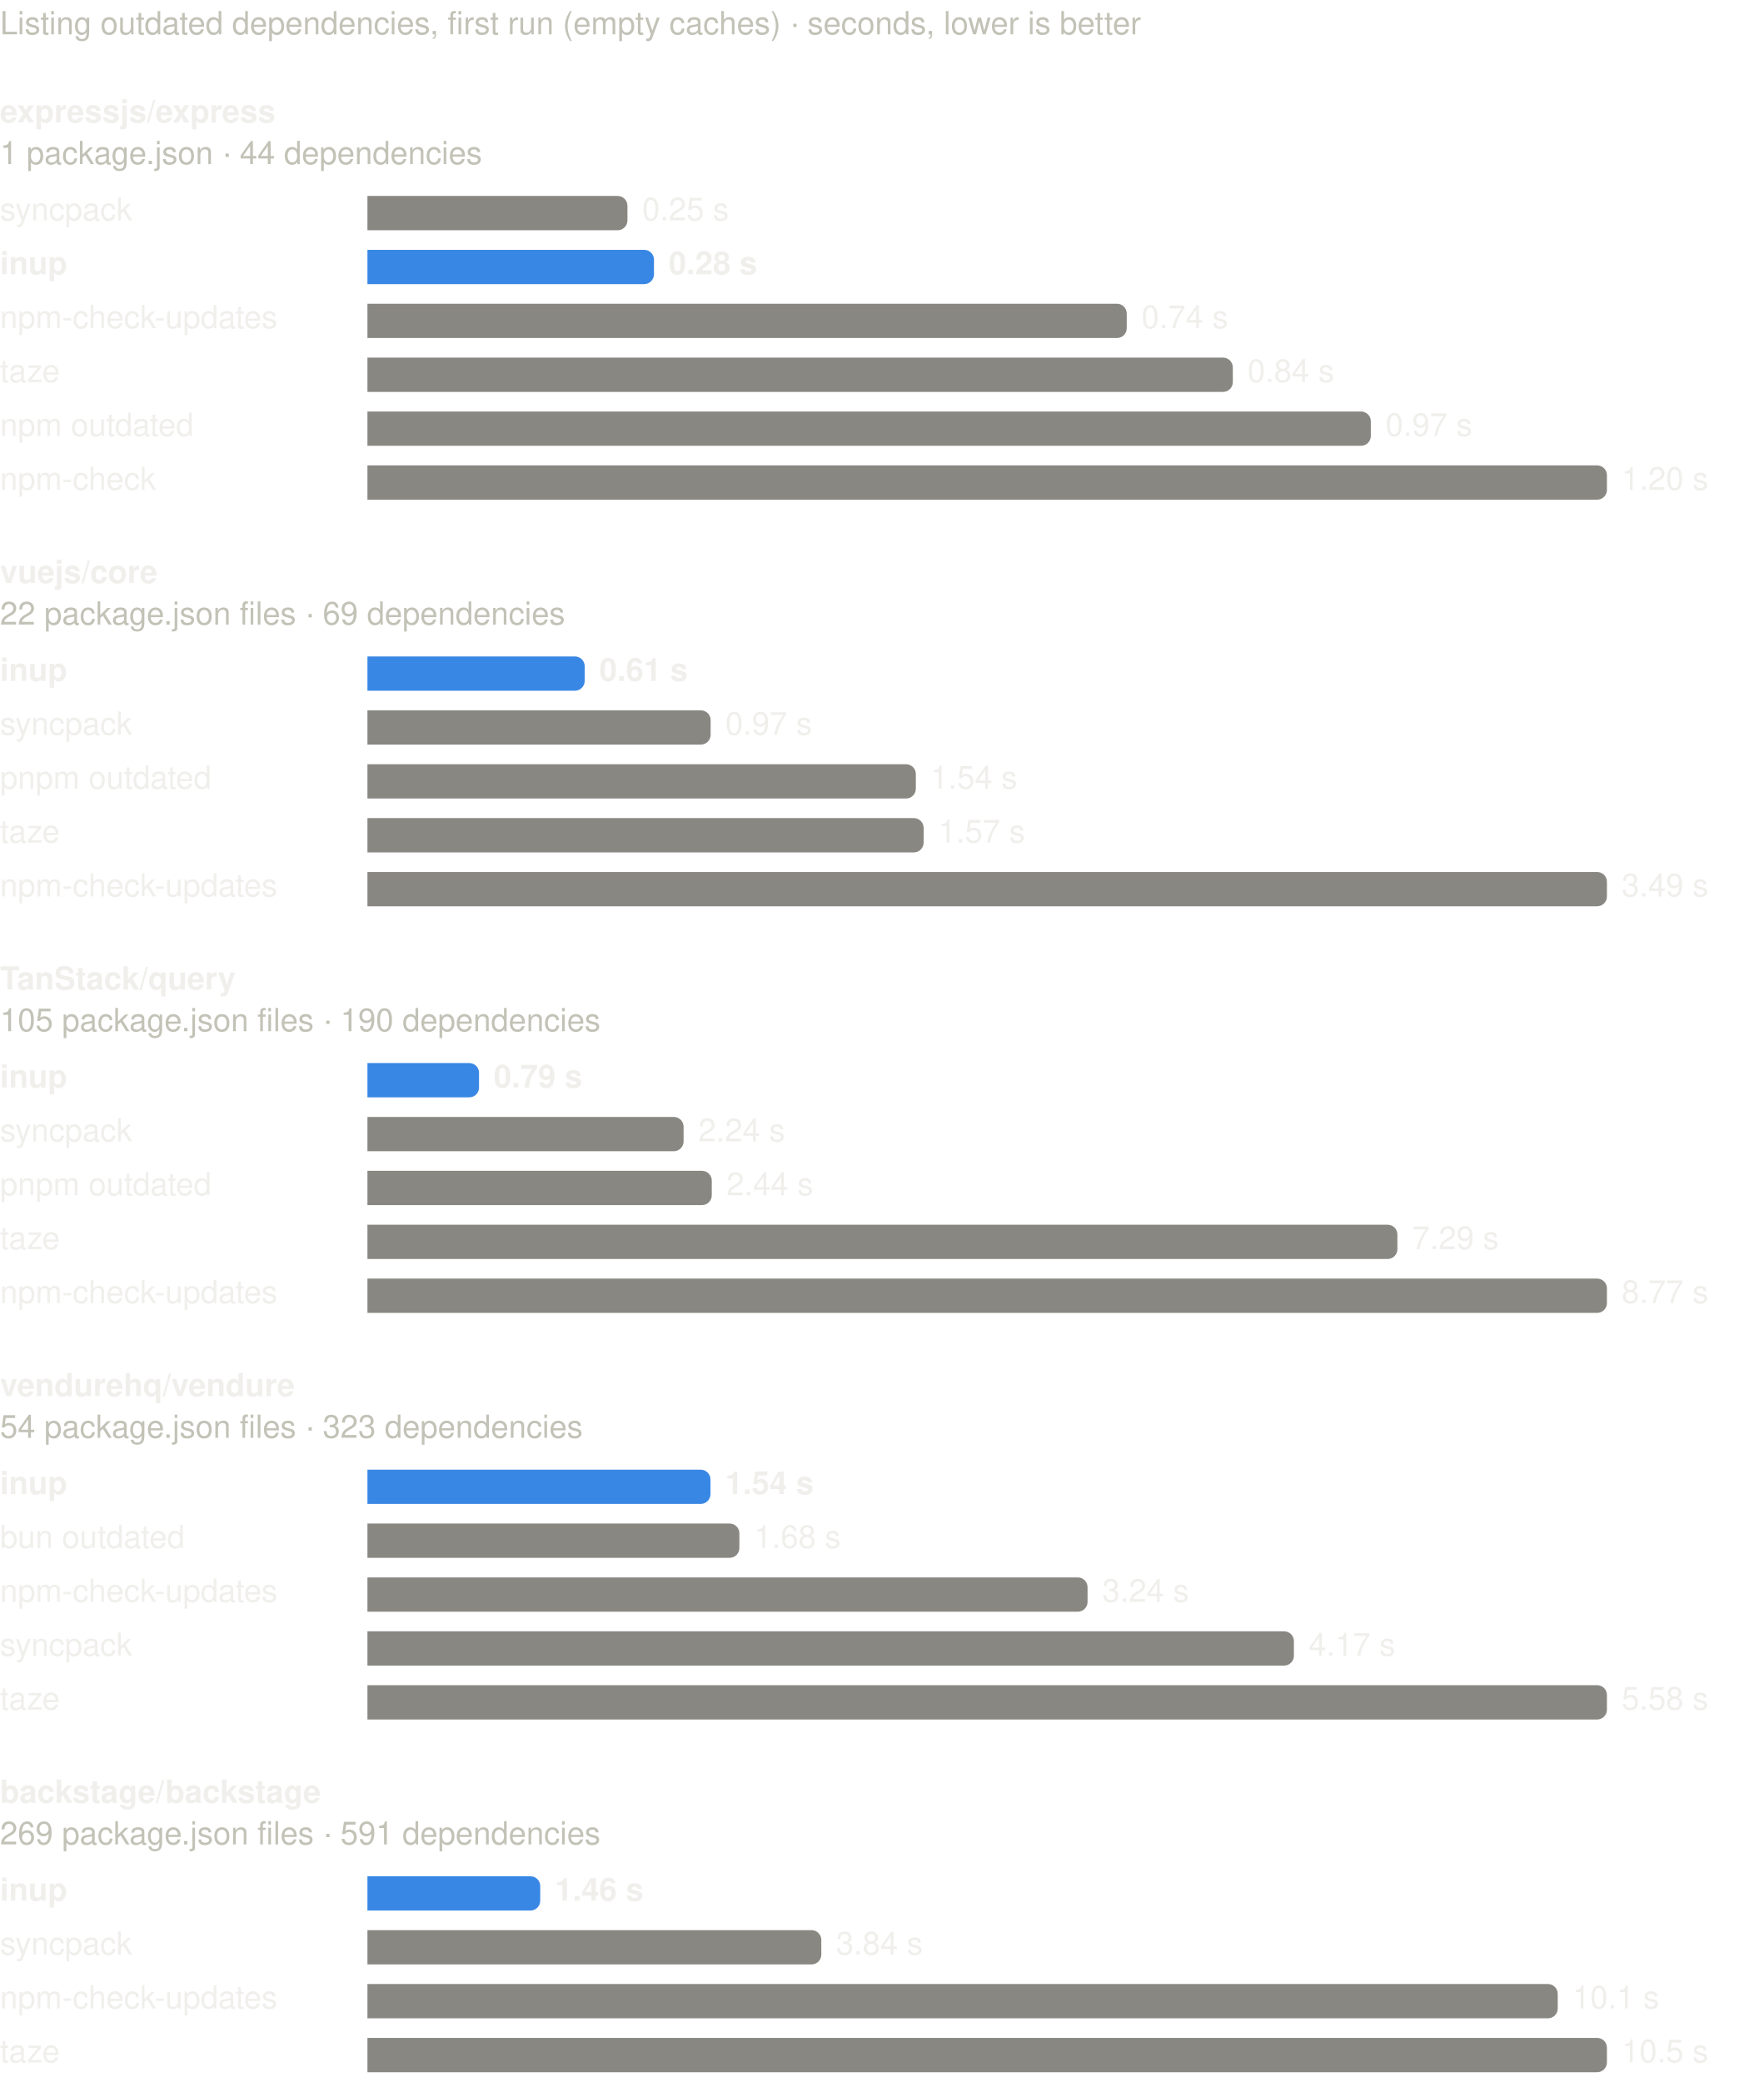
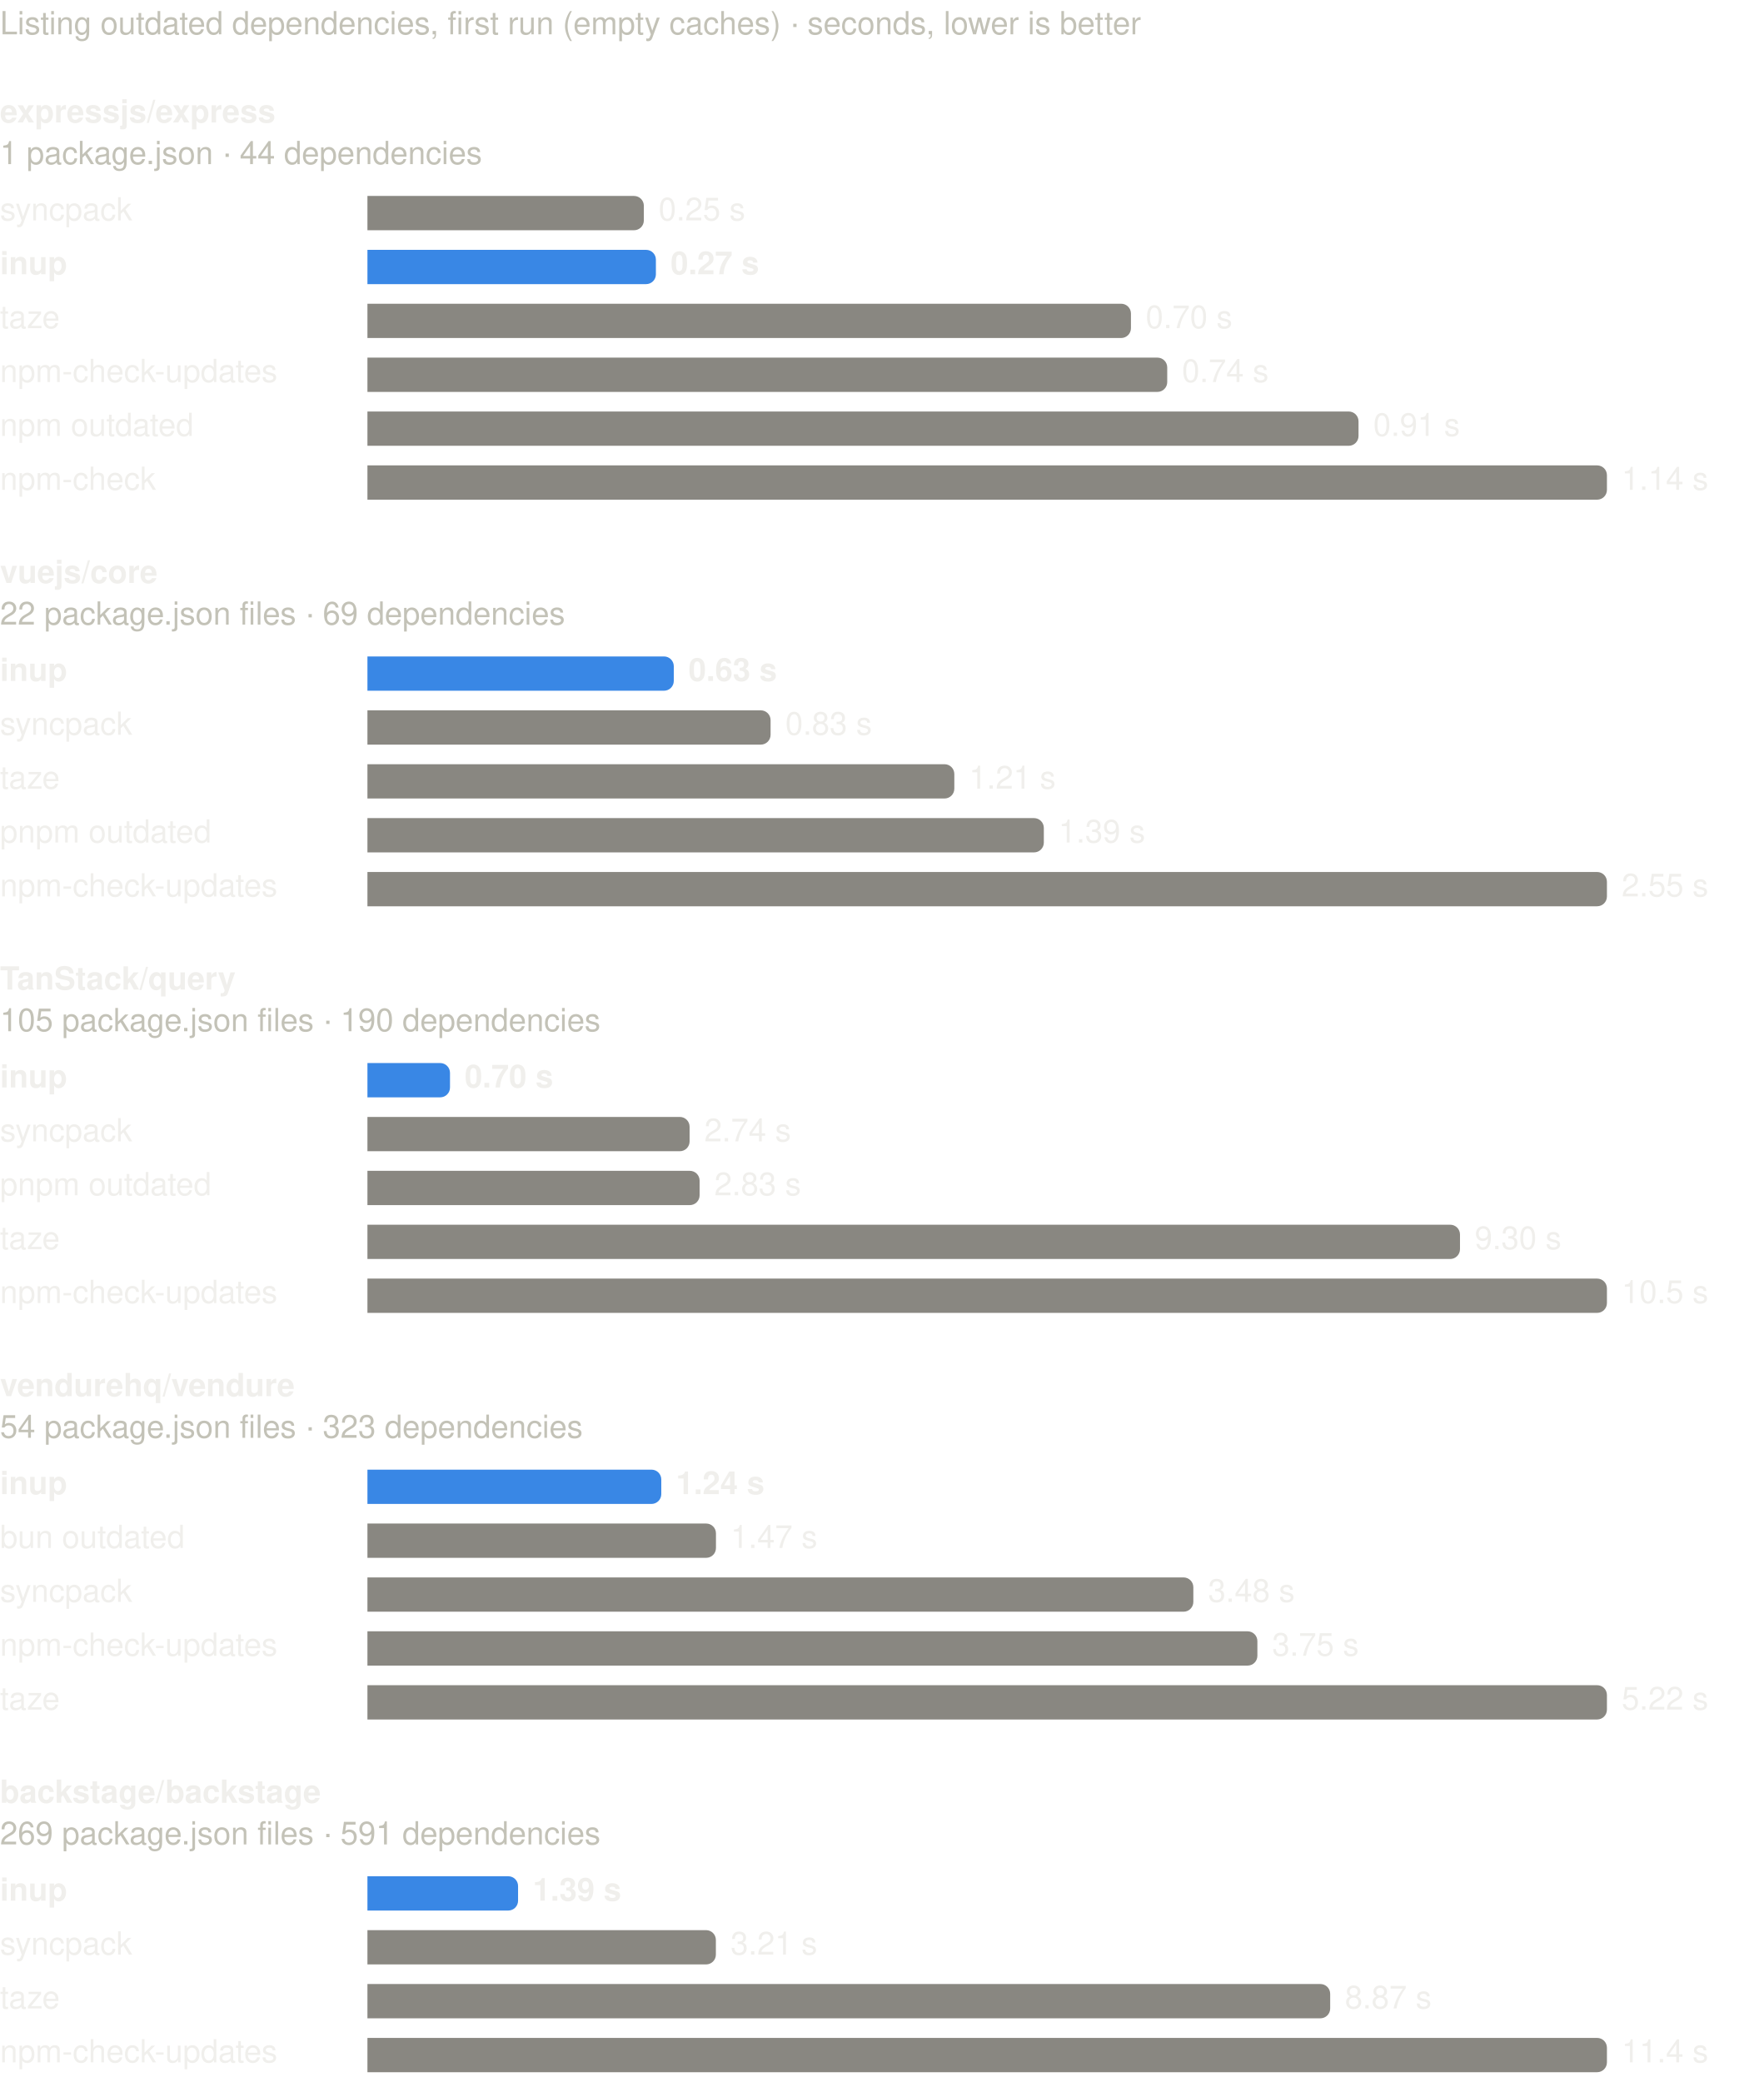
<svg xmlns="http://www.w3.org/2000/svg" width="720" height="850" viewBox="0 0 720 850" role="img" aria-labelledby="title desc">
  <style>text{font-family:system-ui,-apple-system,"Segoe UI",Helvetica,Arial,sans-serif;font-size:13px}</style>
  <text x="0" y="14" fill="#c3c2b7">Listing outdated dependencies, first run (empty caches) · seconds, lower is better</text>
  <text x="0" y="50" fill="#f0efec" font-weight="600">expressjs/express</text>
  <text x="0" y="67" fill="#c3c2b7">1 package.json · 44 dependencies</text>
  <text x="0" y="87" fill="#f0efec" dominant-baseline="central">syncpack</text>
-   <path d="M150 80h102.142a4 4 0 0 1 4 4v6a4 4 0 0 1 -4 4h-102.142z" fill="#898781" />
-   <text x="262.142" y="87" fill="#f0efec" dominant-baseline="central">0.25 s</text>
+   <path d="M150 80h108.838a4 4 0 0 1 4 4v6a4 4 0 0 1 -4 4h-108.838z" fill="#898781" />
+   <text x="268.838" y="87" fill="#f0efec" dominant-baseline="central">0.25 s</text>
  <text x="0" y="109" fill="#f0efec" dominant-baseline="central" font-weight="600">inup</text>
-   <path d="M150 102h112.973a4 4 0 0 1 4 4v6a4 4 0 0 1 -4 4h-112.973z" fill="#3987e5" />
-   <text x="272.973" y="109" fill="#f0efec" dominant-baseline="central" font-weight="600">0.28 s</text>
-   <text x="0" y="131" fill="#f0efec" dominant-baseline="central">npm-check-updates</text>
-   <path d="M150 124h305.973a4 4 0 0 1 4 4v6a4 4 0 0 1 -4 4h-305.973z" fill="#898781" />
-   <text x="465.973" y="131" fill="#f0efec" dominant-baseline="central">0.74 s</text>
-   <text x="0" y="153" fill="#f0efec" dominant-baseline="central">taze</text>
-   <path d="M150 146h349.277a4 4 0 0 1 4 4v6a4 4 0 0 1 -4 4h-349.277z" fill="#898781" />
-   <text x="509.277" y="153" fill="#f0efec" dominant-baseline="central">0.84 s</text>
+   <path d="M150 102h113.758a4 4 0 0 1 4 4v6a4 4 0 0 1 -4 4h-113.758z" fill="#3987e5" />
+   <text x="273.758" y="109" fill="#f0efec" dominant-baseline="central" font-weight="600">0.27 s</text>
+   <text x="0" y="131" fill="#f0efec" dominant-baseline="central">taze</text>
+   <path d="M150 124h307.688a4 4 0 0 1 4 4v6a4 4 0 0 1 -4 4h-307.688z" fill="#898781" />
+   <text x="467.688" y="131" fill="#f0efec" dominant-baseline="central">0.70 s</text>
+   <text x="0" y="153" fill="#f0efec" dominant-baseline="central">npm-check-updates</text>
+   <path d="M150 146h322.5a4 4 0 0 1 4 4v6a4 4 0 0 1 -4 4h-322.5z" fill="#898781" />
+   <text x="482.5" y="153" fill="#f0efec" dominant-baseline="central">0.74 s</text>
  <text x="0" y="175" fill="#f0efec" dominant-baseline="central">npm outdated</text>
-   <path d="M150 168h405.612a4 4 0 0 1 4 4v6a4 4 0 0 1 -4 4h-405.612z" fill="#898781" />
-   <text x="565.612" y="175" fill="#f0efec" dominant-baseline="central">0.97 s</text>
+   <path d="M150 168h400.592a4 4 0 0 1 4 4v6a4 4 0 0 1 -4 4h-400.592z" fill="#898781" />
+   <text x="560.592" y="175" fill="#f0efec" dominant-baseline="central">0.91 s</text>
  <text x="0" y="197" fill="#f0efec" dominant-baseline="central">npm-check</text>
  <path d="M150 190h502a4 4 0 0 1 4 4v6a4 4 0 0 1 -4 4h-502z" fill="#898781" />
-   <text x="662" y="197" fill="#f0efec" dominant-baseline="central">1.20 s</text>
+   <text x="662" y="197" fill="#f0efec" dominant-baseline="central">1.14 s</text>
  <text x="0" y="238" fill="#f0efec" font-weight="600">vuejs/core</text>
  <text x="0" y="255" fill="#c3c2b7">22 package.json files · 69 dependencies</text>
  <text x="0" y="275" fill="#f0efec" dominant-baseline="central" font-weight="600">inup</text>
-   <path d="M150 268h84.69a4 4 0 0 1 4 4v6a4 4 0 0 1 -4 4h-84.69z" fill="#3987e5" />
-   <text x="244.69" y="275" fill="#f0efec" dominant-baseline="central" font-weight="600">0.61 s</text>
+   <path d="M150 268h121.063a4 4 0 0 1 4 4v6a4 4 0 0 1 -4 4h-121.063z" fill="#3987e5" />
+   <text x="281.063" y="275" fill="#f0efec" dominant-baseline="central" font-weight="600">0.63 s</text>
  <text x="0" y="297" fill="#f0efec" dominant-baseline="central">syncpack</text>
-   <path d="M150 290h136.101a4 4 0 0 1 4 4v6a4 4 0 0 1 -4 4h-136.101z" fill="#898781" />
-   <text x="296.101" y="297" fill="#f0efec" dominant-baseline="central">0.97 s</text>
-   <text x="0" y="319" fill="#f0efec" dominant-baseline="central">pnpm outdated</text>
-   <path d="M150 312h219.872a4 4 0 0 1 4 4v6a4 4 0 0 1 -4 4h-219.872z" fill="#898781" />
-   <text x="379.872" y="319" fill="#f0efec" dominant-baseline="central">1.54 s</text>
-   <text x="0" y="341" fill="#f0efec" dominant-baseline="central">taze</text>
-   <path d="M150 334h223.056a4 4 0 0 1 4 4v6a4 4 0 0 1 -4 4h-223.056z" fill="#898781" />
-   <text x="383.056" y="341" fill="#f0efec" dominant-baseline="central">1.57 s</text>
+   <path d="M150 290h160.576a4 4 0 0 1 4 4v6a4 4 0 0 1 -4 4h-160.576z" fill="#898781" />
+   <text x="320.576" y="297" fill="#f0efec" dominant-baseline="central">0.83 s</text>
+   <text x="0" y="319" fill="#f0efec" dominant-baseline="central">taze</text>
+   <path d="M150 312h235.585a4 4 0 0 1 4 4v6a4 4 0 0 1 -4 4h-235.585z" fill="#898781" />
+   <text x="395.585" y="319" fill="#f0efec" dominant-baseline="central">1.21 s</text>
+   <text x="0" y="341" fill="#f0efec" dominant-baseline="central">pnpm outdated</text>
+   <path d="M150 334h272.123a4 4 0 0 1 4 4v6a4 4 0 0 1 -4 4h-272.123z" fill="#898781" />
+   <text x="432.123" y="341" fill="#f0efec" dominant-baseline="central">1.39 s</text>
  <text x="0" y="363" fill="#f0efec" dominant-baseline="central">npm-check-updates</text>
  <path d="M150 356h502a4 4 0 0 1 4 4v6a4 4 0 0 1 -4 4h-502z" fill="#898781" />
-   <text x="662" y="363" fill="#f0efec" dominant-baseline="central">3.49 s</text>
+   <text x="662" y="363" fill="#f0efec" dominant-baseline="central">2.55 s</text>
  <text x="0" y="404" fill="#f0efec" font-weight="600">TanStack/query</text>
  <text x="0" y="421" fill="#c3c2b7">105 package.json files · 190 dependencies</text>
  <text x="0" y="441" fill="#f0efec" dominant-baseline="central" font-weight="600">inup</text>
-   <path d="M150 434h41.562a4 4 0 0 1 4 4v6a4 4 0 0 1 -4 4h-41.562z" fill="#3987e5" />
-   <text x="201.562" y="441" fill="#f0efec" dominant-baseline="central" font-weight="600">0.79 s</text>
+   <path d="M150 434h29.705a4 4 0 0 1 4 4v6a4 4 0 0 1 -4 4h-29.705z" fill="#3987e5" />
+   <text x="189.705" y="441" fill="#f0efec" dominant-baseline="central" font-weight="600">0.70 s</text>
  <text x="0" y="463" fill="#f0efec" dominant-baseline="central">syncpack</text>
-   <path d="M150 456h125.065a4 4 0 0 1 4 4v6a4 4 0 0 1 -4 4h-125.065z" fill="#898781" />
-   <text x="285.065" y="463" fill="#f0efec" dominant-baseline="central">2.24 s</text>
+   <path d="M150 456h127.518a4 4 0 0 1 4 4v6a4 4 0 0 1 -4 4h-127.518z" fill="#898781" />
+   <text x="287.518" y="463" fill="#f0efec" dominant-baseline="central">2.74 s</text>
  <text x="0" y="485" fill="#f0efec" dominant-baseline="central">pnpm outdated</text>
-   <path d="M150 478h136.567a4 4 0 0 1 4 4v6a4 4 0 0 1 -4 4h-136.567z" fill="#898781" />
-   <text x="296.567" y="485" fill="#f0efec" dominant-baseline="central">2.44 s</text>
+   <path d="M150 478h131.604a4 4 0 0 1 4 4v6a4 4 0 0 1 -4 4h-131.604z" fill="#898781" />
+   <text x="291.604" y="485" fill="#f0efec" dominant-baseline="central">2.83 s</text>
  <text x="0" y="507" fill="#f0efec" dominant-baseline="central">taze</text>
-   <path d="M150 500h416.46a4 4 0 0 1 4 4v6a4 4 0 0 1 -4 4h-416.46z" fill="#898781" />
-   <text x="576.46" y="507" fill="#f0efec" dominant-baseline="central">7.29 s</text>
+   <path d="M150 500h442.015a4 4 0 0 1 4 4v6a4 4 0 0 1 -4 4h-442.015z" fill="#898781" />
+   <text x="602.015" y="507" fill="#f0efec" dominant-baseline="central">9.30 s</text>
  <text x="0" y="529" fill="#f0efec" dominant-baseline="central">npm-check-updates</text>
  <path d="M150 522h502a4 4 0 0 1 4 4v6a4 4 0 0 1 -4 4h-502z" fill="#898781" />
-   <text x="662" y="529" fill="#f0efec" dominant-baseline="central">8.77 s</text>
+   <text x="662" y="529" fill="#f0efec" dominant-baseline="central">10.5 s</text>
  <text x="0" y="570" fill="#f0efec" font-weight="600">vendurehq/vendure</text>
  <text x="0" y="587" fill="#c3c2b7">54 package.json files · 323 dependencies</text>
  <text x="0" y="607" fill="#f0efec" dominant-baseline="central" font-weight="600">inup</text>
-   <path d="M150 600h136.035a4 4 0 0 1 4 4v6a4 4 0 0 1 -4 4h-136.035z" fill="#3987e5" />
-   <text x="296.035" y="607" fill="#f0efec" dominant-baseline="central" font-weight="600">1.54 s</text>
+   <path d="M150 600h115.958a4 4 0 0 1 4 4v6a4 4 0 0 1 -4 4h-115.958z" fill="#3987e5" />
+   <text x="275.958" y="607" fill="#f0efec" dominant-baseline="central" font-weight="600">1.24 s</text>
  <text x="0" y="629" fill="#f0efec" dominant-baseline="central">bun outdated</text>
-   <path d="M150 622h147.84a4 4 0 0 1 4 4v6a4 4 0 0 1 -4 4h-147.84z" fill="#898781" />
-   <text x="307.84" y="629" fill="#f0efec" dominant-baseline="central">1.68 s</text>
-   <text x="0" y="651" fill="#f0efec" dominant-baseline="central">npm-check-updates</text>
-   <path d="M150 644h289.976a4 4 0 0 1 4 4v6a4 4 0 0 1 -4 4h-289.976z" fill="#898781" />
-   <text x="449.976" y="651" fill="#f0efec" dominant-baseline="central">3.24 s</text>
-   <text x="0" y="673" fill="#f0efec" dominant-baseline="central">syncpack</text>
-   <path d="M150 666h374.209a4 4 0 0 1 4 4v6a4 4 0 0 1 -4 4h-374.209z" fill="#898781" />
-   <text x="534.209" y="673" fill="#f0efec" dominant-baseline="central">4.17 s</text>
+   <path d="M150 622h138.278a4 4 0 0 1 4 4v6a4 4 0 0 1 -4 4h-138.278z" fill="#898781" />
+   <text x="298.278" y="629" fill="#f0efec" dominant-baseline="central">1.47 s</text>
+   <text x="0" y="651" fill="#f0efec" dominant-baseline="central">syncpack</text>
+   <path d="M150 644h333.159a4 4 0 0 1 4 4v6a4 4 0 0 1 -4 4h-333.159z" fill="#898781" />
+   <text x="493.159" y="651" fill="#f0efec" dominant-baseline="central">3.48 s</text>
+   <text x="0" y="673" fill="#f0efec" dominant-baseline="central">npm-check-updates</text>
+   <path d="M150 666h359.305a4 4 0 0 1 4 4v6a4 4 0 0 1 -4 4h-359.305z" fill="#898781" />
+   <text x="519.305" y="673" fill="#f0efec" dominant-baseline="central">3.75 s</text>
  <text x="0" y="695" fill="#f0efec" dominant-baseline="central">taze</text>
  <path d="M150 688h502a4 4 0 0 1 4 4v6a4 4 0 0 1 -4 4h-502z" fill="#898781" />
-   <text x="662" y="695" fill="#f0efec" dominant-baseline="central">5.58 s</text>
+   <text x="662" y="695" fill="#f0efec" dominant-baseline="central">5.22 s</text>
  <text x="0" y="736" fill="#f0efec" font-weight="600">backstage/backstage</text>
  <text x="0" y="753" fill="#c3c2b7">269 package.json files · 591 dependencies</text>
  <text x="0" y="773" fill="#f0efec" dominant-baseline="central" font-weight="600">inup</text>
-   <path d="M150 766h66.54a4 4 0 0 1 4 4v6a4 4 0 0 1 -4 4h-66.54z" fill="#3987e5" />
-   <text x="226.54" y="773" fill="#f0efec" dominant-baseline="central" font-weight="600">1.46 s</text>
+   <path d="M150 766h57.492a4 4 0 0 1 4 4v6a4 4 0 0 1 -4 4h-57.492z" fill="#3987e5" />
+   <text x="217.492" y="773" fill="#f0efec" dominant-baseline="central" font-weight="600">1.39 s</text>
  <text x="0" y="795" fill="#f0efec" dominant-baseline="central">syncpack</text>
-   <path d="M150 788h181.287a4 4 0 0 1 4 4v6a4 4 0 0 1 -4 4h-181.287z" fill="#898781" />
-   <text x="341.287" y="795" fill="#f0efec" dominant-baseline="central">3.84 s</text>
-   <text x="0" y="817" fill="#f0efec" dominant-baseline="central">npm-check-updates</text>
-   <path d="M150 810h481.913a4 4 0 0 1 4 4v6a4 4 0 0 1 -4 4h-481.913z" fill="#898781" />
-   <text x="641.913" y="817" fill="#f0efec" dominant-baseline="central">10.1 s</text>
-   <text x="0" y="839" fill="#f0efec" dominant-baseline="central">taze</text>
+   <path d="M150 788h138.243a4 4 0 0 1 4 4v6a4 4 0 0 1 -4 4h-138.243z" fill="#898781" />
+   <text x="298.243" y="795" fill="#f0efec" dominant-baseline="central">3.21 s</text>
+   <text x="0" y="817" fill="#f0efec" dominant-baseline="central">taze</text>
+   <path d="M150 810h389.022a4 4 0 0 1 4 4v6a4 4 0 0 1 -4 4h-389.022z" fill="#898781" />
+   <text x="549.022" y="817" fill="#f0efec" dominant-baseline="central">8.87 s</text>
+   <text x="0" y="839" fill="#f0efec" dominant-baseline="central">npm-check-updates</text>
  <path d="M150 832h502a4 4 0 0 1 4 4v6a4 4 0 0 1 -4 4h-502z" fill="#898781" />
-   <text x="662" y="839" fill="#f0efec" dominant-baseline="central">10.5 s</text>
+   <text x="662" y="839" fill="#f0efec" dominant-baseline="central">11.4 s</text>
</svg>
